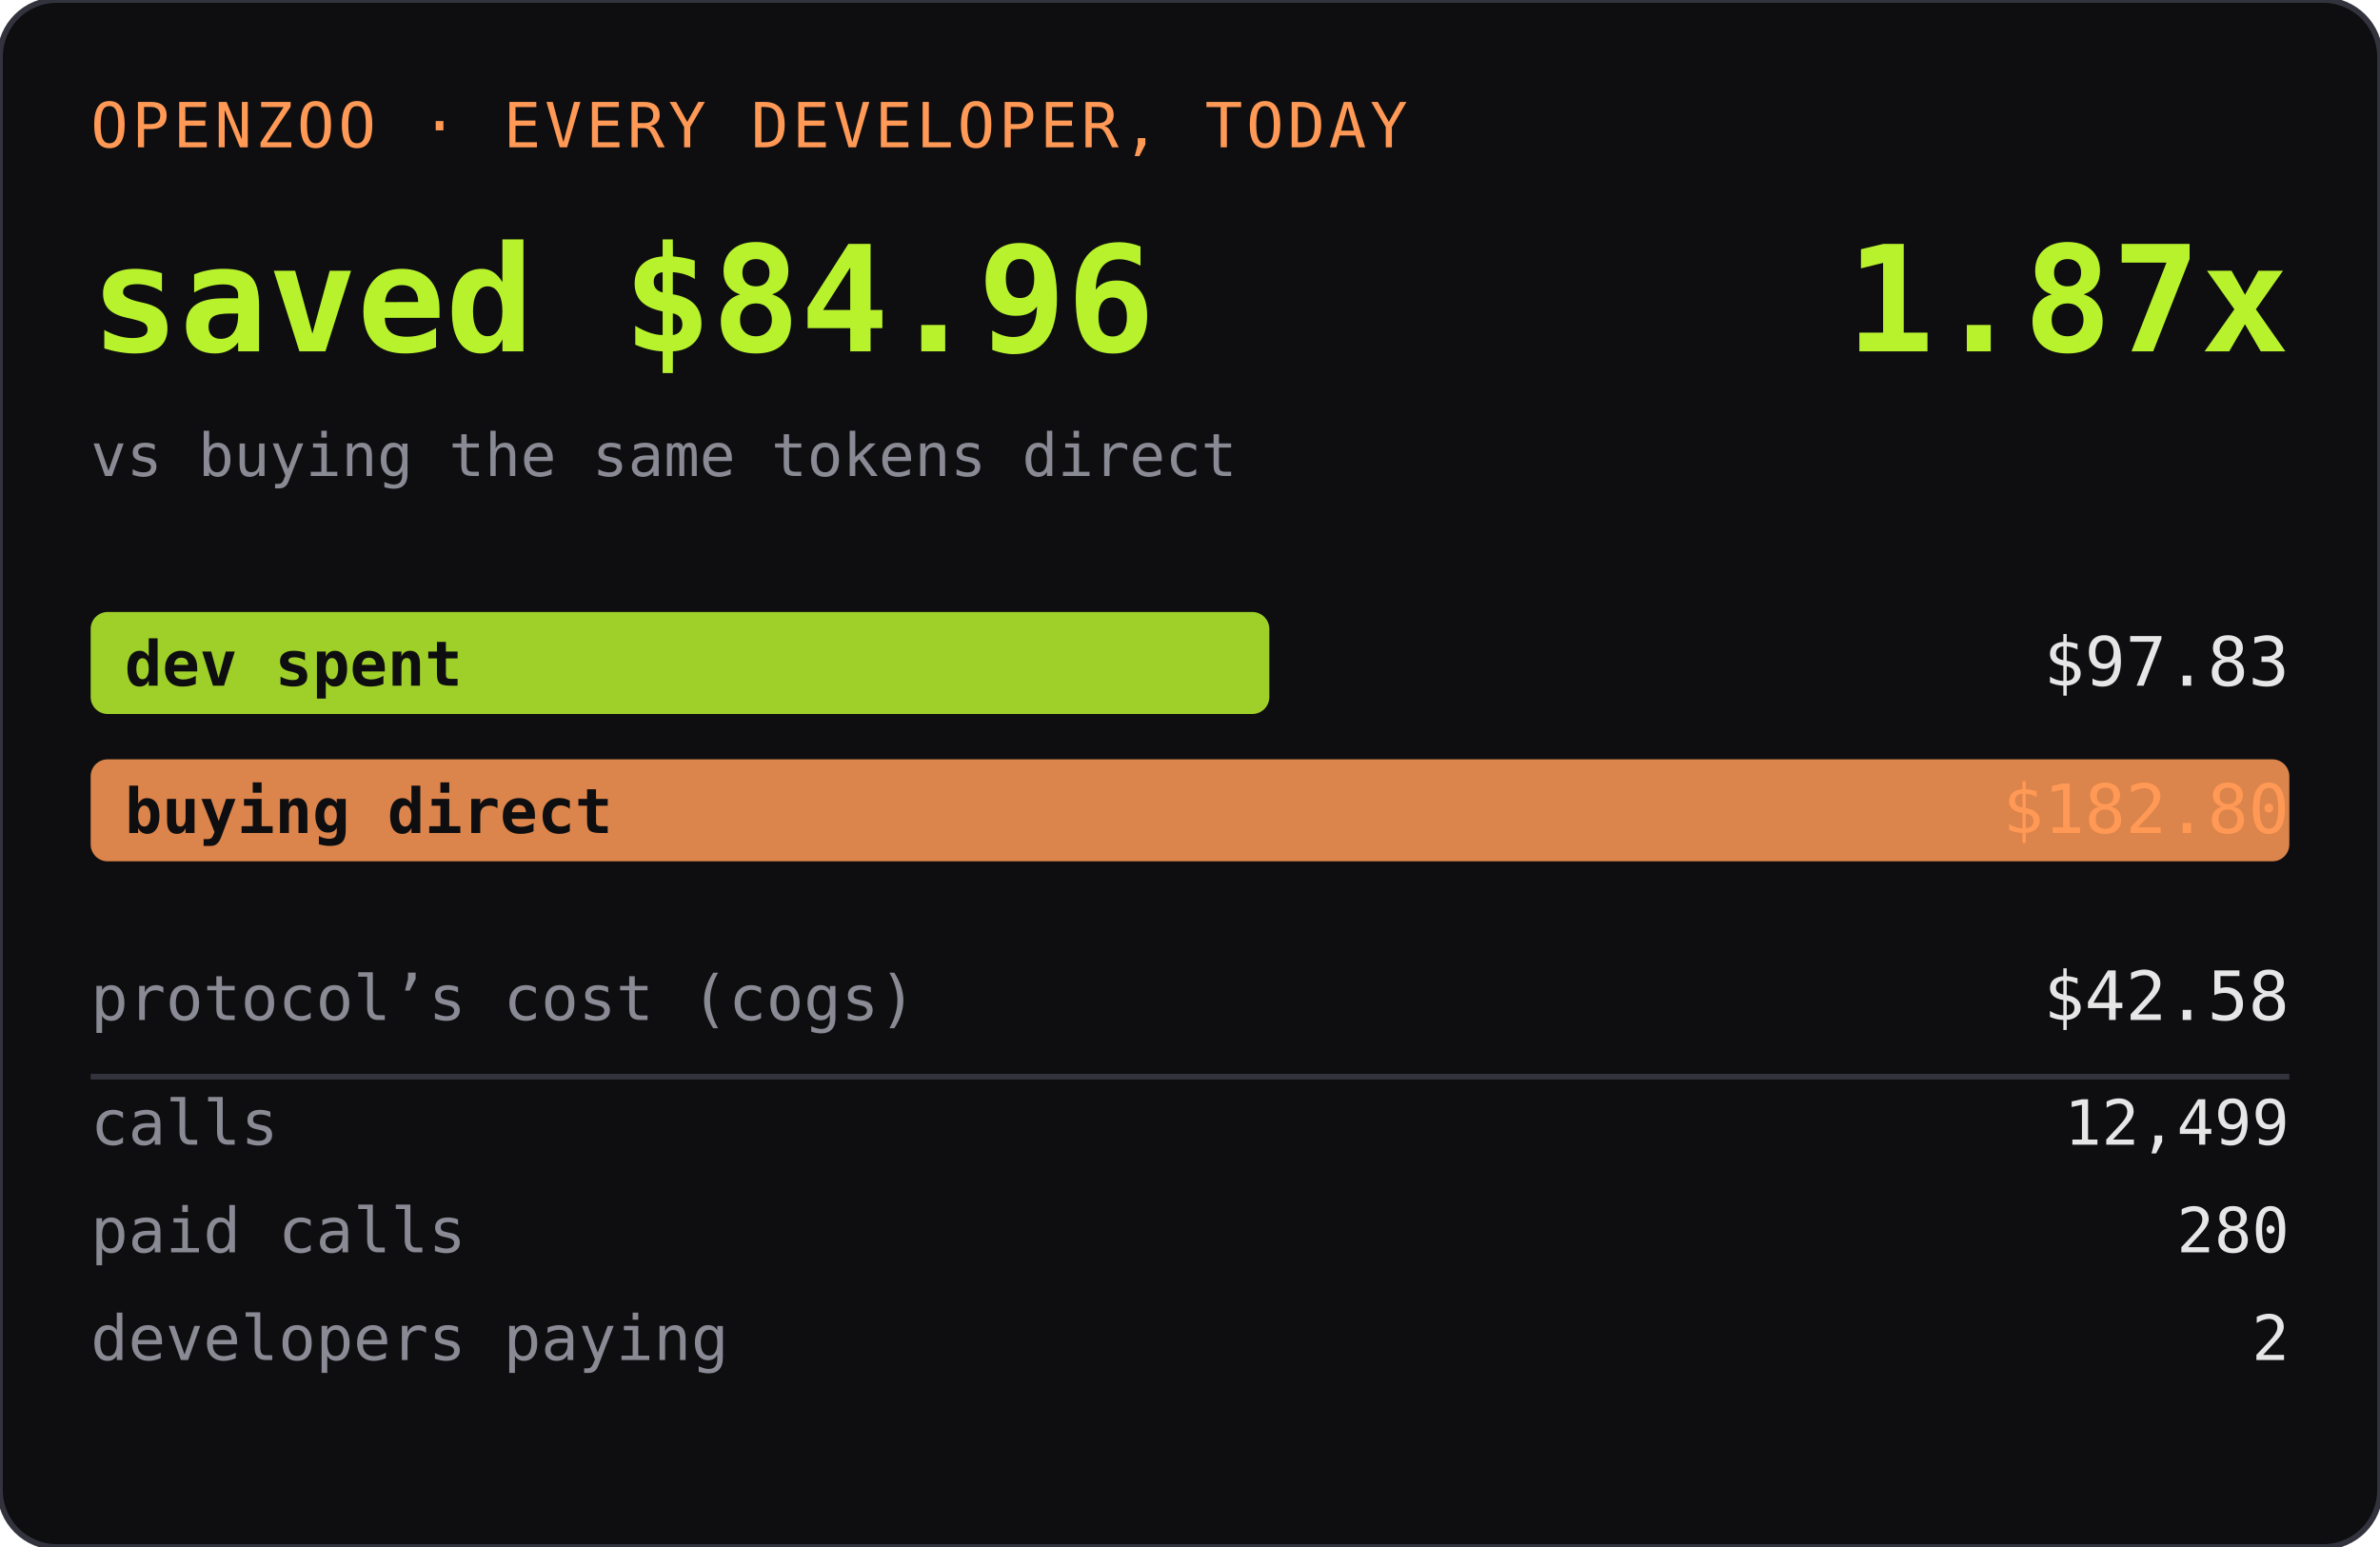
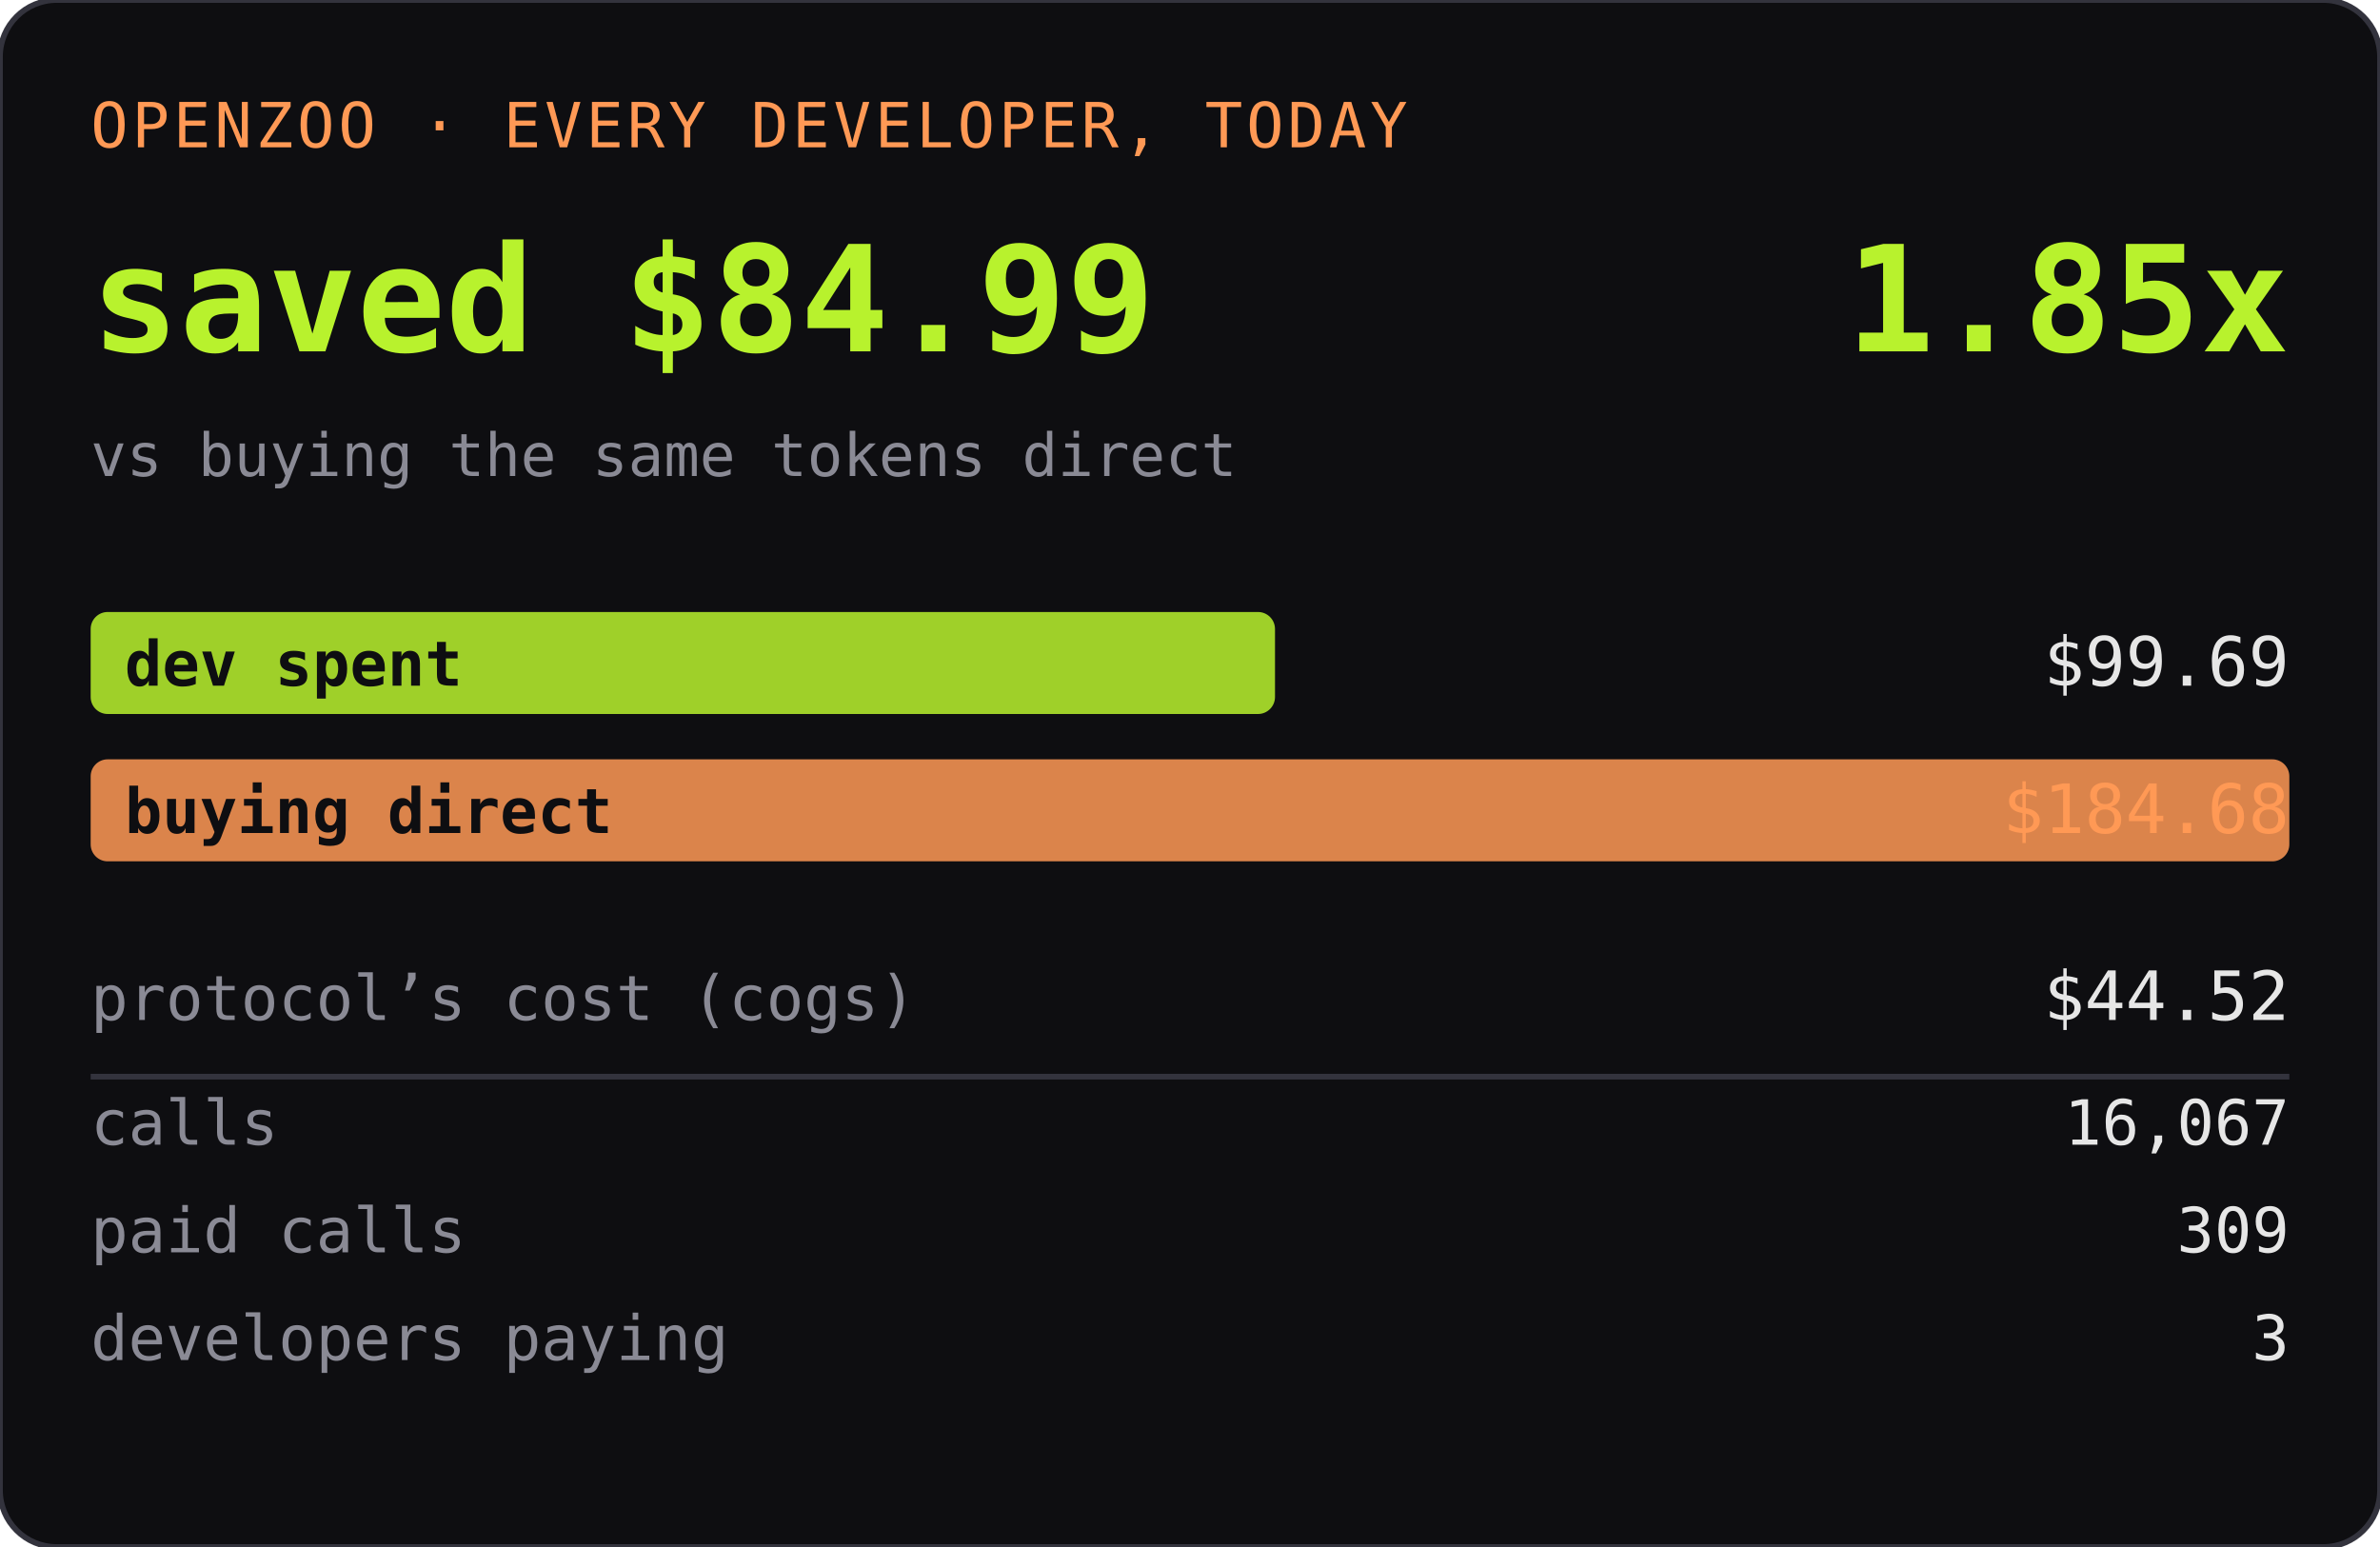
<svg xmlns="http://www.w3.org/2000/svg" width="420" height="273" role="img" aria-label="OPENZOO · EVERY DEVELOPER, TODAY">
  <rect width="420" height="273" rx="10" fill="#0e0e11" />
  <rect width="420" height="273" rx="10" fill="none" stroke="#33333d" />
  <text x="16" y="26" font-family="ui-monospace,SFMono-Regular,Menlo,monospace" font-size="11" fill="#ff9955" letter-spacing="0.06em">OPENZOO · EVERY DEVELOPER, TODAY</text>
-   <text x="16" y="62" font-family="ui-monospace,SFMono-Regular,Menlo,monospace" font-size="26" font-weight="600" fill="#b8f22d">saved $84.96</text>
-   <text x="404" y="62" text-anchor="end" font-family="ui-monospace,SFMono-Regular,Menlo,monospace" font-size="26" font-weight="600" fill="#b8f22d">1.87x</text>
+   <text x="16" y="62" font-family="ui-monospace,SFMono-Regular,Menlo,monospace" font-size="26" font-weight="600" fill="#b8f22d">saved $84.99</text>
+   <text x="404" y="62" text-anchor="end" font-family="ui-monospace,SFMono-Regular,Menlo,monospace" font-size="26" font-weight="600" fill="#b8f22d">1.85x</text>
  <text x="16" y="84" font-family="ui-monospace,SFMono-Regular,Menlo,monospace" font-size="10.5" fill="#8a8a95">vs buying the same tokens direct</text>
-   <rect x="16" y="108" width="208" height="18" rx="3" fill="#b8f22d" opacity="0.85" />
+   <rect x="16" y="108" width="209" height="18" rx="3" fill="#b8f22d" opacity="0.85" />
  <text x="22" y="121" font-family="ui-monospace,SFMono-Regular,Menlo,monospace" font-size="11" fill="#0e0e11" font-weight="600">dev spent</text>
-   <text x="404" y="121" text-anchor="end" font-family="ui-monospace,SFMono-Regular,Menlo,monospace" font-size="12" fill="#e6e6e6">$97.83</text>
+   <text x="404" y="121" text-anchor="end" font-family="ui-monospace,SFMono-Regular,Menlo,monospace" font-size="12" fill="#e6e6e6">$99.69</text>
  <rect x="16" y="134" width="388" height="18" rx="3" fill="#ff9955" opacity="0.85" />
  <text x="22" y="147" font-family="ui-monospace,SFMono-Regular,Menlo,monospace" font-size="11" fill="#0e0e11" font-weight="600">buying direct</text>
-   <text x="404" y="147" text-anchor="end" font-family="ui-monospace,SFMono-Regular,Menlo,monospace" font-size="12" fill="#ff9955">$182.80</text>
+   <text x="404" y="147" text-anchor="end" font-family="ui-monospace,SFMono-Regular,Menlo,monospace" font-size="12" fill="#ff9955">$184.68</text>
  <text x="16" y="180" font-family="ui-monospace,SFMono-Regular,Menlo,monospace" font-size="11" fill="#8a8a95">protocol’s cost (cogs)</text>
-   <text x="404" y="180" text-anchor="end" font-family="ui-monospace,SFMono-Regular,Menlo,monospace" font-size="12" fill="#e6e6e6">$42.58</text>
+   <text x="404" y="180" text-anchor="end" font-family="ui-monospace,SFMono-Regular,Menlo,monospace" font-size="12" fill="#e6e6e6">$44.52</text>
  <line x1="16" y1="190" x2="404" y2="190" stroke="#33333d" />
  <text x="16" y="202" font-family="ui-monospace,SFMono-Regular,Menlo,monospace" font-size="11" fill="#8a8a95">calls</text>
-   <text x="404" y="202" text-anchor="end" font-family="ui-monospace,SFMono-Regular,Menlo,monospace" font-size="11" fill="#e6e6e6">12,499</text>
+   <text x="404" y="202" text-anchor="end" font-family="ui-monospace,SFMono-Regular,Menlo,monospace" font-size="11" fill="#e6e6e6">16,067</text>
  <text x="16" y="221" font-family="ui-monospace,SFMono-Regular,Menlo,monospace" font-size="11" fill="#8a8a95">paid calls</text>
-   <text x="404" y="221" text-anchor="end" font-family="ui-monospace,SFMono-Regular,Menlo,monospace" font-size="11" fill="#e6e6e6">280</text>
+   <text x="404" y="221" text-anchor="end" font-family="ui-monospace,SFMono-Regular,Menlo,monospace" font-size="11" fill="#e6e6e6">309</text>
  <text x="16" y="240" font-family="ui-monospace,SFMono-Regular,Menlo,monospace" font-size="11" fill="#8a8a95">developers paying</text>
-   <text x="404" y="240" text-anchor="end" font-family="ui-monospace,SFMono-Regular,Menlo,monospace" font-size="11" fill="#e6e6e6">2</text>
+   <text x="404" y="240" text-anchor="end" font-family="ui-monospace,SFMono-Regular,Menlo,monospace" font-size="11" fill="#e6e6e6">3</text>
</svg>
